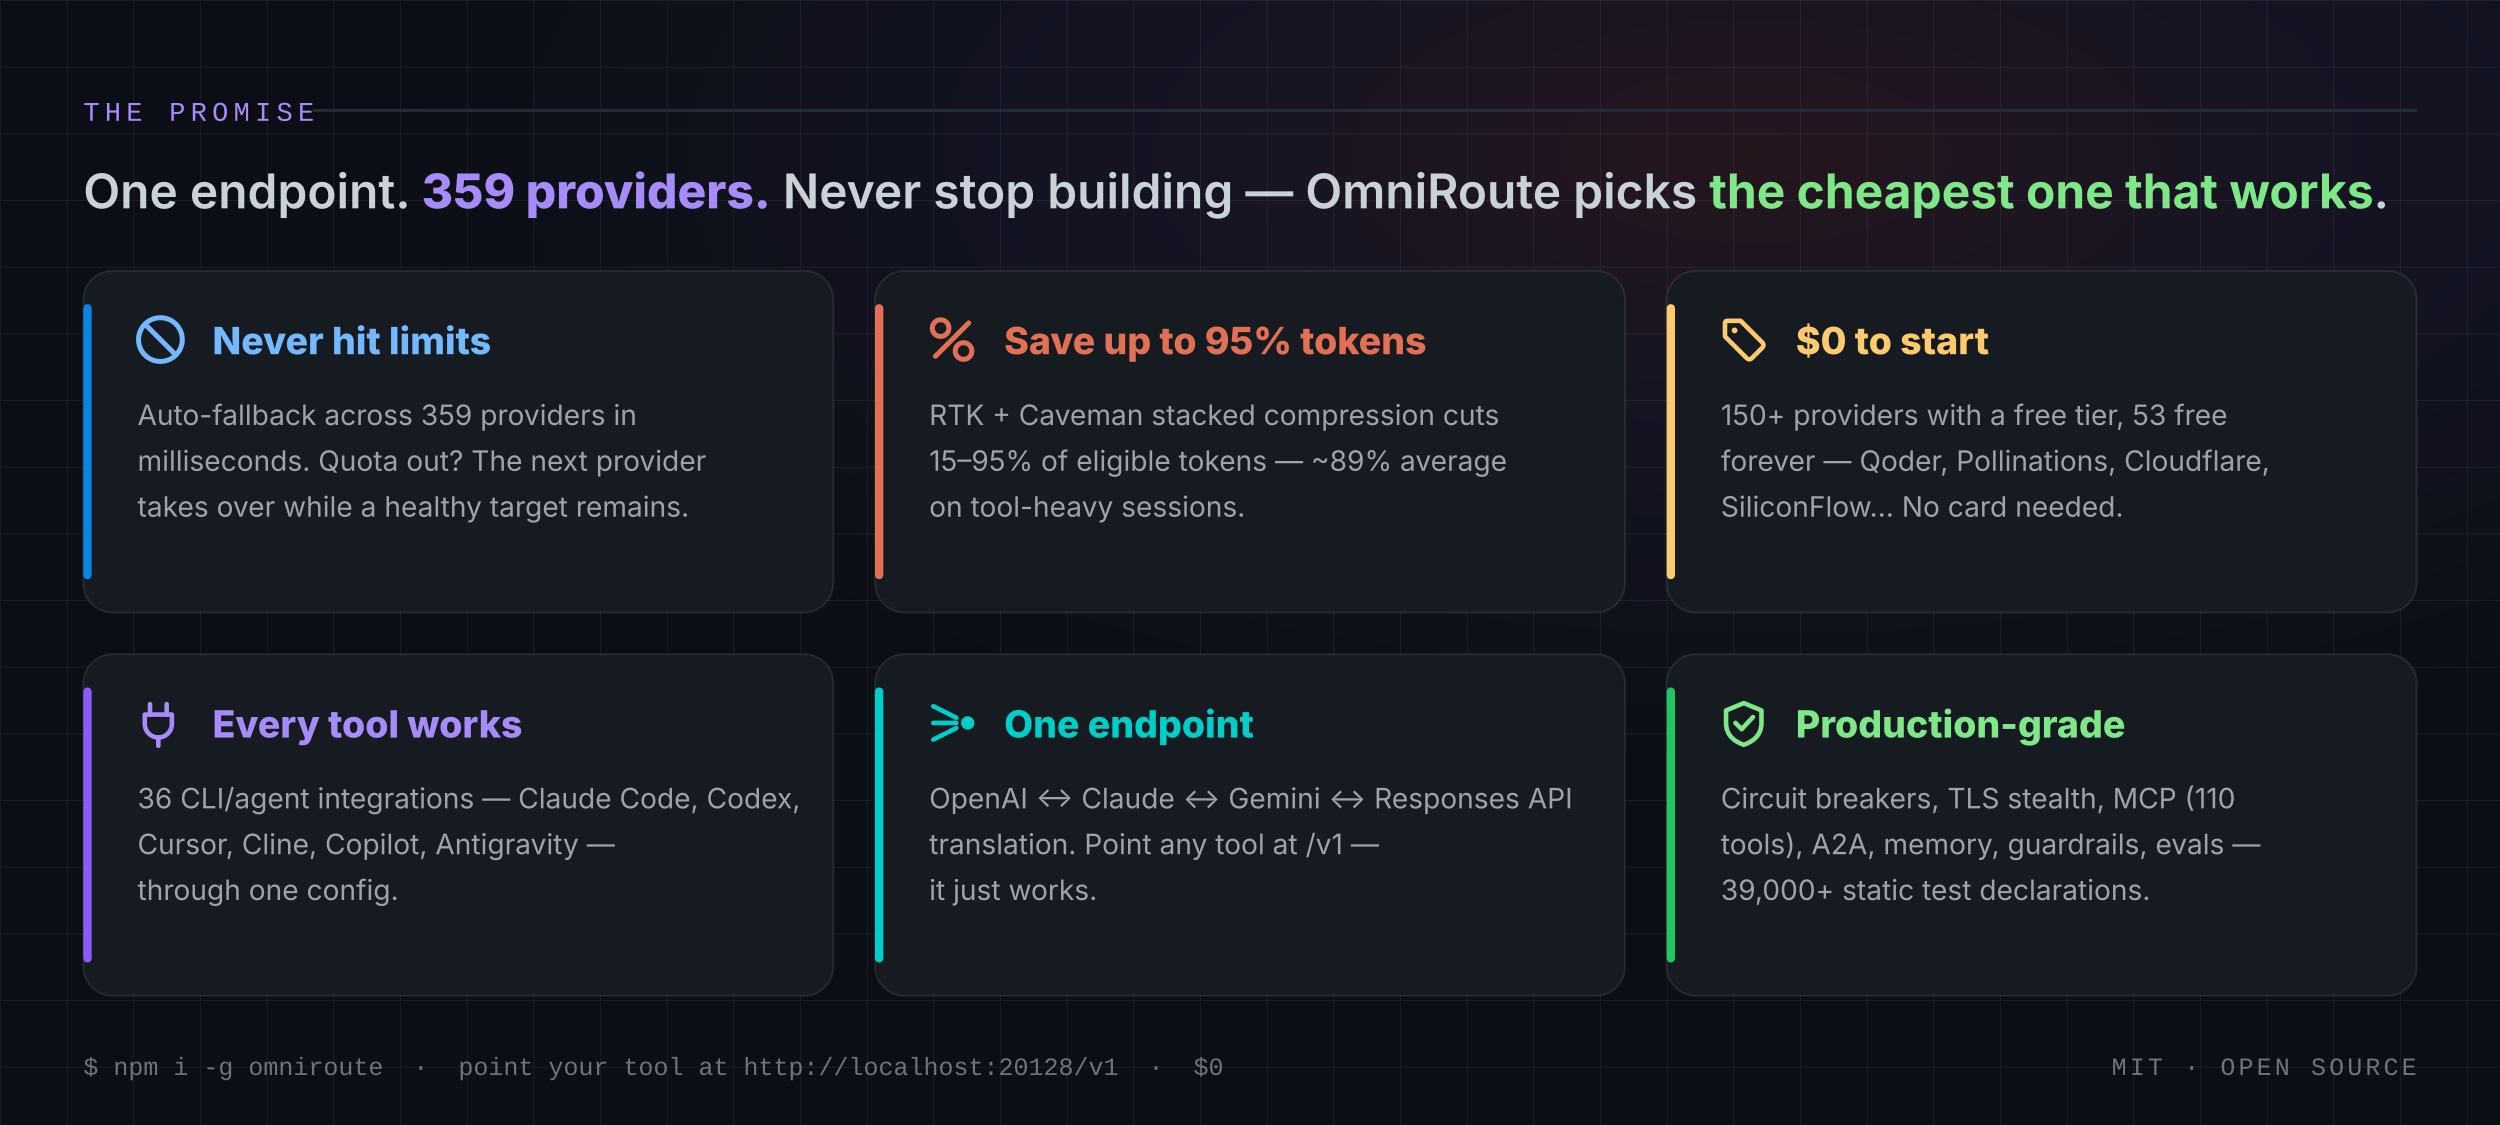
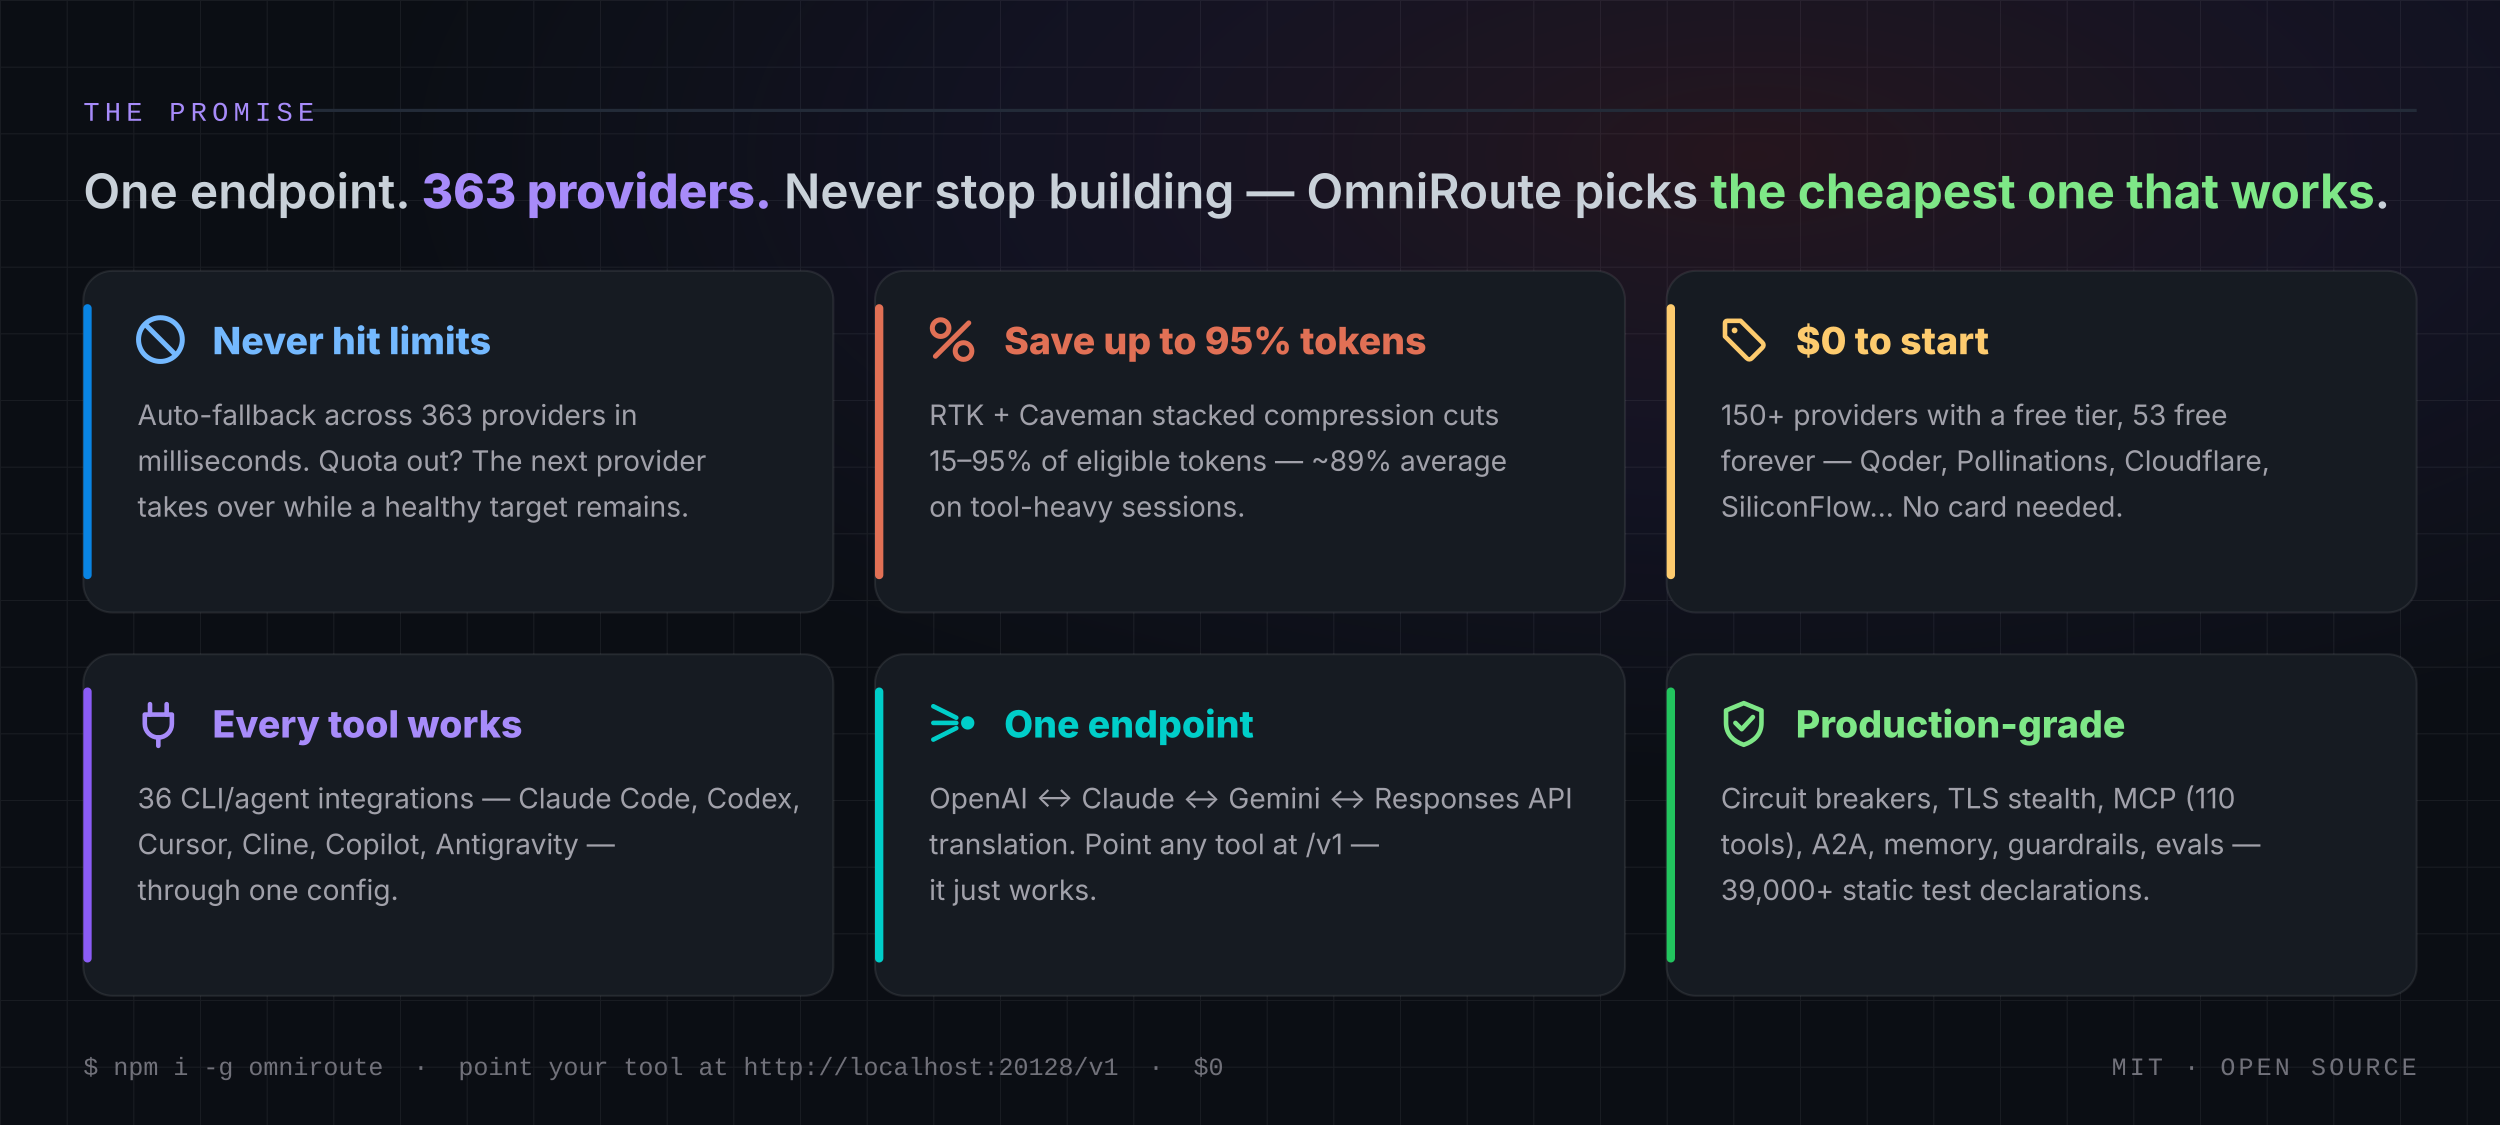
- <svg xmlns="http://www.w3.org/2000/svg" viewBox="0 0 1200 540" role="img" aria-label="The OmniRoute promise: one endpoint and 359 providers. Six pillars. Resilient fallback: automatic routing continues while another healthy target is available. Save up to 95 percent of eligible tokens: RTK plus Caveman stacked compression averages about 89 percent on tool-heavy sessions. Zero dollars to start: 150+ providers with a free tier and 54 recurring or keyless free-forever providers. Every tool works: 36 CLI and agent integration records, including Claude Code, Codex, Cursor, Cline, Copilot and Antigravity, through one config. One endpoint: OpenAI, Claude, Gemini and Responses API translation at /v1. Production controls: circuit breakers, TLS stealth, MCP with 110 tools, A2A, memory, guardrails, evals, and 39,000+ static test declarations across 5,100+ tracked test files.">
+ <svg xmlns="http://www.w3.org/2000/svg" viewBox="0 0 1200 540" role="img" aria-label="The OmniRoute promise: one endpoint and 363 providers. Six pillars. Resilient fallback: automatic routing continues while another healthy target is available. Save up to 95 percent of eligible tokens: RTK plus Caveman stacked compression averages about 89 percent on tool-heavy sessions. Zero dollars to start: 150+ providers with a free tier and 54 recurring or keyless free-forever providers. Every tool works: 36 CLI and agent integration records, including Claude Code, Codex, Cursor, Cline, Copilot and Antigravity, through one config. One endpoint: OpenAI, Claude, Gemini and Responses API translation at /v1. Production controls: circuit breakers, TLS stealth, MCP with 110 tools, A2A, memory, guardrails, evals, and 39,000+ static test declarations across 5,100+ tracked test files.">
  <defs>
    <pattern id="gridPaperP" width="32" height="32" patternUnits="userSpaceOnUse">
      <path d="M 32 0 L 0 0 0 32" fill="none" stroke="#ffffff" stroke-opacity="0.06" stroke-width="1" />
    </pattern>
    <radialGradient id="bgGlowP" cx="70%" cy="14%" r="55%">
      <stop offset="0%" stop-color="#e54d5e" stop-opacity="0.12" />
      <stop offset="55%" stop-color="#8b5cf6" stop-opacity="0.06" />
      <stop offset="100%" stop-color="#6366f1" stop-opacity="0" />
    </radialGradient>
  </defs>
  <rect width="1200" height="540" fill="#0b0e14" />
  <rect width="1200" height="540" fill="url(#gridPaperP)" />
  <rect width="1200" height="540" fill="url(#bgGlowP)" />
  <g>
    <text x="40" y="58" font-family="Consolas, 'Courier New', monospace" font-size="13" letter-spacing="2.5" fill="#a78bfa">THE PROMISE</text>
    <line x1="150" y1="53" x2="1160" y2="53" stroke="#232b38" stroke-width="1.5" />
  </g>
  <g>
-     <text x="40" y="100" font-family="Inter, 'Segoe UI', Arial, Helvetica, system-ui, sans-serif" font-size="23" font-weight="600" fill="#c9d1d9">One endpoint. <tspan fill="#a78bfa" font-weight="800">359 providers.</tspan> Never stop building — OmniRoute picks <tspan fill="#7ee787" font-weight="700">the cheapest one that works</tspan>.</text>
+     <text x="40" y="100" font-family="Inter, 'Segoe UI', Arial, Helvetica, system-ui, sans-serif" font-size="23" font-weight="600" fill="#c9d1d9">One endpoint. <tspan fill="#a78bfa" font-weight="800">363 providers.</tspan> Never stop building — OmniRoute picks <tspan fill="#7ee787" font-weight="700">the cheapest one that works</tspan>.</text>
  </g>
  <g font-family="Inter, 'Segoe UI', Arial, Helvetica, system-ui, sans-serif">
    <g>
      <rect x="40" y="130" width="360" height="164" rx="14" fill="#161b22" stroke="#ffffff" stroke-opacity="0.08" stroke-width="1" />
      <rect x="40" y="130" width="360" height="164" rx="14" fill="none" stroke="#74b9ff" stroke-width="1.5" opacity="0">
        <animate attributeName="opacity" values="0;0.9;0;0" keyTimes="0;0.055;0.12;1" dur="12s" begin="3s" repeatCount="indefinite" />
      </rect>
      <rect x="40" y="146" width="4" height="132" rx="2" fill="#0984e3" />
      <g transform="translate(66,152)" stroke="#74b9ff" stroke-width="2.4" fill="none" stroke-linecap="round">
        <circle cx="11" cy="11" r="10.5" />
        <line x1="3.9" y1="3.9" x2="18.1" y2="18.1" />
      </g>
      <text x="102" y="170" font-size="18" font-weight="800" fill="#74b9ff">Never hit limits</text>
-       <text x="66" y="204" font-size="13.5" fill="#a1a1aa">Auto-fallback across 359 providers in</text>
+       <text x="66" y="204" font-size="13.5" fill="#a1a1aa">Auto-fallback across 363 providers in</text>
      <text x="66" y="226" font-size="13.5" fill="#a1a1aa">milliseconds. Quota out? The next provider</text>
      <text x="66" y="248" font-size="13.5" fill="#a1a1aa">takes over while a healthy target remains.</text>
    </g>
    <g>
      <rect x="420" y="130" width="360" height="164" rx="14" fill="#161b22" stroke="#ffffff" stroke-opacity="0.08" stroke-width="1" />
      <rect x="420" y="130" width="360" height="164" rx="14" fill="none" stroke="#e17055" stroke-width="1.5" opacity="0">
        <animate attributeName="opacity" values="0;0;0.9;0;0" keyTimes="0;0.167;0.222;0.287;1" dur="12s" begin="3s" repeatCount="indefinite" />
      </rect>
      <rect x="420" y="146" width="4" height="132" rx="2" fill="#e17055" />
      <g transform="translate(446,152)" stroke="#e17055" stroke-width="2.4" fill="none" stroke-linecap="round">
        <circle cx="5.5" cy="5.5" r="4" />
        <circle cx="16.5" cy="16.5" r="4" />
        <line x1="19" y1="3" x2="3" y2="19" />
      </g>
      <text x="482" y="170" font-size="18" font-weight="800" fill="#e17055">Save up to 95% tokens</text>
      <text x="446" y="204" font-size="13.5" fill="#a1a1aa">RTK + Caveman stacked compression cuts</text>
      <text x="446" y="226" font-size="13.5" fill="#a1a1aa">15–95% of eligible tokens — ~89% average</text>
      <text x="446" y="248" font-size="13.5" fill="#a1a1aa">on tool-heavy sessions.</text>
    </g>
    <g>
      <rect x="800" y="130" width="360" height="164" rx="14" fill="#161b22" stroke="#ffffff" stroke-opacity="0.08" stroke-width="1" />
      <rect x="800" y="130" width="360" height="164" rx="14" fill="none" stroke="#fdcb6e" stroke-width="1.5" opacity="0">
        <animate attributeName="opacity" values="0;0;0.9;0;0" keyTimes="0;0.334;0.389;0.454;1" dur="12s" begin="3s" repeatCount="indefinite" />
      </rect>
      <rect x="800" y="146" width="4" height="132" rx="2" fill="#fdcb6e" />
      <g transform="translate(826,152)" stroke="#fdcb6e" stroke-width="2.2" fill="none" stroke-linecap="round" stroke-linejoin="round">
        <path d="M 2,9.5 L 2,3 A 1,1 0 0 1 3,2 L 9.5,2 L 20,12.5 A 1.6,1.6 0 0 1 20,14.8 L 14.8,20 A 1.6,1.6 0 0 1 12.5,20 Z" />
        <circle cx="6.6" cy="6.6" r="1.4" fill="#fdcb6e" stroke="none" />
      </g>
      <text x="862" y="170" font-size="18" font-weight="800" fill="#fdcb6e">$0 to start</text>
      <text x="826" y="204" font-size="13.5" fill="#a1a1aa">150+ providers with a free tier, 53 free</text>
      <text x="826" y="226" font-size="13.5" fill="#a1a1aa">forever — Qoder, Pollinations, Cloudflare,</text>
      <text x="826" y="248" font-size="13.5" fill="#a1a1aa">SiliconFlow… No card needed.</text>
    </g>
    <g>
      <rect x="40" y="314" width="360" height="164" rx="14" fill="#161b22" stroke="#ffffff" stroke-opacity="0.08" stroke-width="1" />
      <rect x="40" y="314" width="360" height="164" rx="14" fill="none" stroke="#a78bfa" stroke-width="1.5" opacity="0">
        <animate attributeName="opacity" values="0;0;0.9;0;0" keyTimes="0;0.5;0.555;0.62;1" dur="12s" begin="3s" repeatCount="indefinite" />
      </rect>
      <rect x="40" y="330" width="4" height="132" rx="2" fill="#8b5cf6" />
      <g transform="translate(66,336)" stroke="#a78bfa" stroke-width="2.2" fill="none" stroke-linecap="round" stroke-linejoin="round">
        <path d="M 6,2 L 6,7 M 14,2 L 14,7" />
        <path d="M 3.5,7 L 16.5,7 L 16.5,11.5 A 6.5,6.5 0 0 1 10,18 A 6.5,6.5 0 0 1 3.5,11.5 Z" />
        <path d="M 10,18 L 10,22" />
      </g>
      <text x="102" y="354" font-size="18" font-weight="800" fill="#a78bfa">Every tool works</text>
      <text x="66" y="388" font-size="13.5" fill="#a1a1aa">36 CLI/agent integrations — Claude Code, Codex,</text>
      <text x="66" y="410" font-size="13.5" fill="#a1a1aa">Cursor, Cline, Copilot, Antigravity —</text>
      <text x="66" y="432" font-size="13.5" fill="#a1a1aa">through one config.</text>
    </g>
    <g>
      <rect x="420" y="314" width="360" height="164" rx="14" fill="#161b22" stroke="#ffffff" stroke-opacity="0.08" stroke-width="1" />
      <rect x="420" y="314" width="360" height="164" rx="14" fill="none" stroke="#00cec9" stroke-width="1.5" opacity="0">
        <animate attributeName="opacity" values="0;0;0.9;0;0" keyTimes="0;0.667;0.722;0.787;1" dur="12s" begin="3s" repeatCount="indefinite" />
      </rect>
      <rect x="420" y="330" width="4" height="132" rx="2" fill="#00cec9" />
      <g transform="translate(446,336)" stroke="#00cec9" stroke-width="2.2" fill="none" stroke-linecap="round">
        <path d="M 2,3 L 13,8.5 M 2,11 L 13,11 M 2,19 L 13,13.5" />
        <circle cx="18.5" cy="11" r="3.2" fill="#00cec9" stroke="none" />
      </g>
      <text x="482" y="354" font-size="18" font-weight="800" fill="#00cec9">One endpoint</text>
      <text x="446" y="388" font-size="13.5" fill="#a1a1aa">OpenAI ↔ Claude ↔ Gemini ↔ Responses API</text>
      <text x="446" y="410" font-size="13.5" fill="#a1a1aa">translation. Point any tool at /v1 —</text>
      <text x="446" y="432" font-size="13.5" fill="#a1a1aa">it just works.</text>
    </g>
    <g>
      <rect x="800" y="314" width="360" height="164" rx="14" fill="#161b22" stroke="#ffffff" stroke-opacity="0.08" stroke-width="1" />
      <rect x="800" y="314" width="360" height="164" rx="14" fill="none" stroke="#7ee787" stroke-width="1.5" opacity="0">
        <animate attributeName="opacity" values="0;0;0.9;0;0" keyTimes="0;0.834;0.889;0.954;1" dur="12s" begin="3s" repeatCount="indefinite" />
      </rect>
      <rect x="800" y="330" width="4" height="132" rx="2" fill="#22c55e" />
      <g transform="translate(826,336)" stroke="#7ee787" stroke-width="2.2" fill="none" stroke-linecap="round" stroke-linejoin="round">
        <path d="M 11,1.5 L 19.5,5 L 19.5,11 C 19.5,16.5 16,19.8 11,21.5 C 6,19.8 2.5,16.5 2.5,11 L 2.5,5 Z" />
        <path d="M 7,11 L 10,14 L 15.4,8.2" />
      </g>
      <text x="862" y="354" font-size="18" font-weight="800" fill="#7ee787">Production-grade</text>
      <text x="826" y="388" font-size="13.5" fill="#a1a1aa">Circuit breakers, TLS stealth, MCP (110</text>
      <text x="826" y="410" font-size="13.5" fill="#a1a1aa">tools), A2A, memory, guardrails, evals —</text>
      <text x="826" y="432" font-size="13.5" fill="#a1a1aa">39,000+ static test declarations.</text>
    </g>
  </g>
  <g>
    <text x="40" y="516" font-family="Consolas, 'Courier New', monospace" font-size="12" fill="#71717a">$ npm i -g omniroute  ·  point your tool at http://localhost:20128/v1  ·  $0</text>
    <text x="1160" y="516" text-anchor="end" font-family="Consolas, 'Courier New', monospace" font-size="12" letter-spacing="1.5" fill="#71717a">MIT · OPEN SOURCE</text>
  </g>
</svg>
